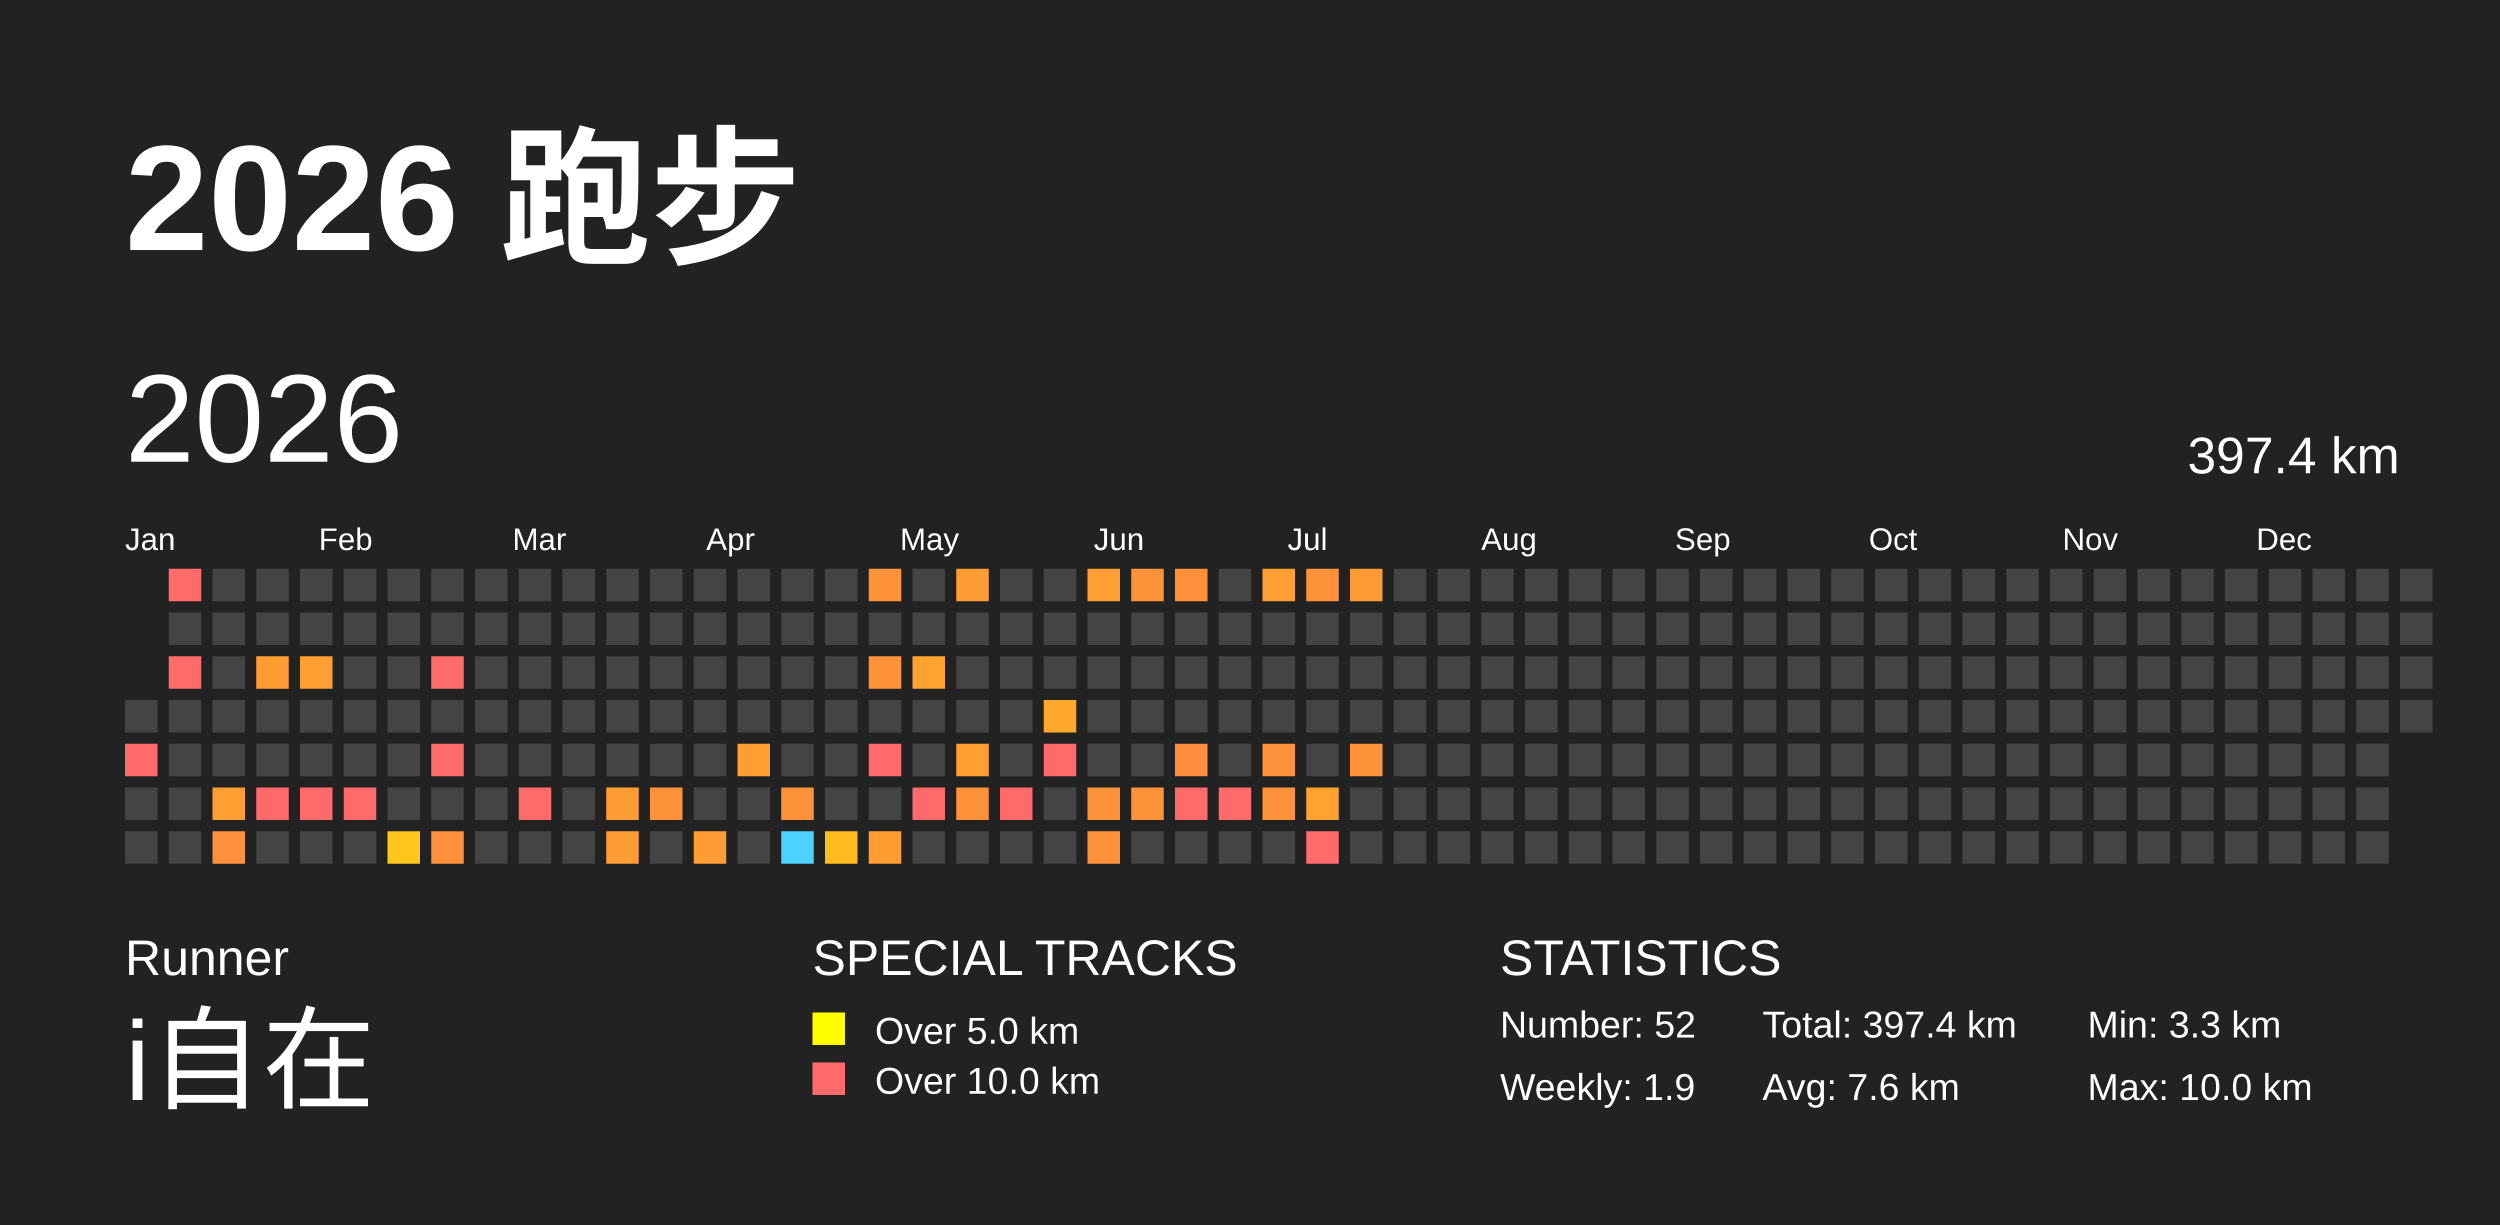
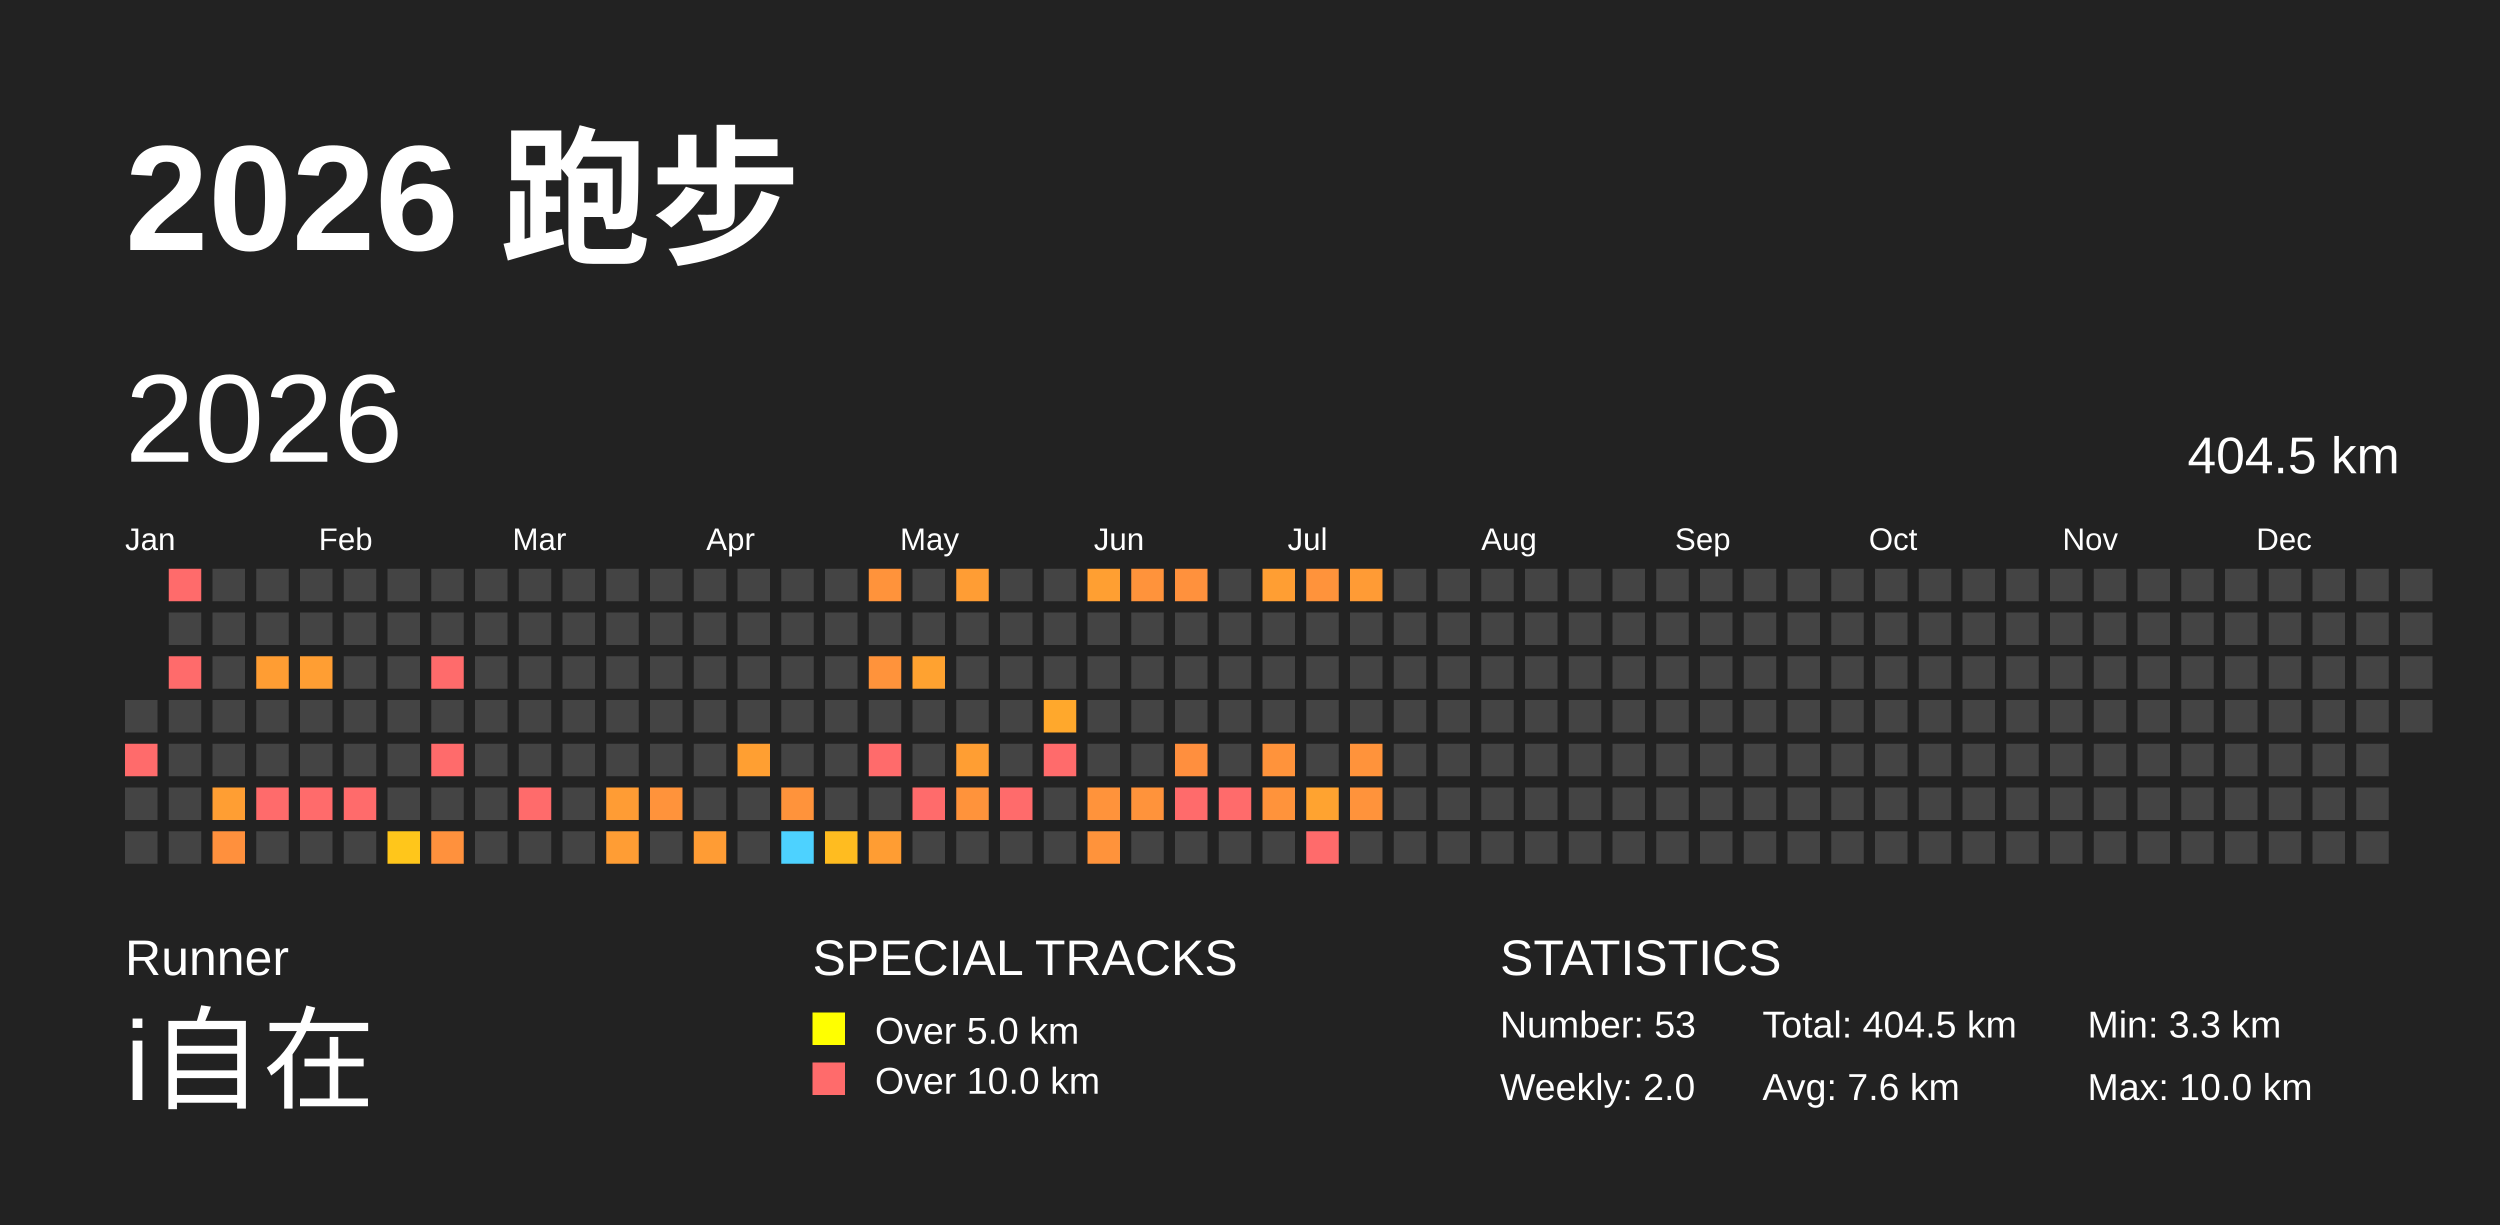
<svg xmlns="http://www.w3.org/2000/svg" baseProfile="full" height="98mm" version="1.1" viewBox="0,0,200,98" width="200mm">
  <defs />
  <rect fill="#222222" height="98" width="200" x="0" y="0" />
  <text fill="#FFFFFF" style="font-size:12px; font-family:Arial; font-weight:bold;" x="10" y="20">2026 跑步</text>
  <text fill="#FFFFFF" style="font-size:4px; font-family:Arial" x="10" y="78">Runner</text>
  <text fill="#FFFFFF" style="font-size:9px; font-family:Arial" x="10" y="88">i自在</text>
  <text fill="#FFFFFF" style="font-size:4px; font-family:Arial" x="65" y="78">SPECIAL TRACKS</text>
  <rect fill="#FFFF00" height="2.6" width="2.6" x="65" y="81" />
  <text fill="#FFFFFF" style="font-size:3px; font-family:Arial" x="70" y="83.5">Over 5.0 km</text>
  <rect fill="#FF6B6B" height="2.6" width="2.6" x="65" y="85" />
  <text fill="#FFFFFF" style="font-size:3px; font-family:Arial" x="70" y="87.5">Over 10.0 km</text>
  <text fill="#FFFFFF" style="font-size:4px; font-family:Arial" x="120" y="78">STATISTICS</text>
-   <text fill="#FFFFFF" style="font-size:3px; font-family:Arial" x="120" y="83">Number: 52</text>
-   <text fill="#FFFFFF" style="font-size:3px; font-family:Arial" x="120" y="88">Weekly: 1.9</text>
-   <text fill="#FFFFFF" style="font-size:3px; font-family:Arial" x="141" y="83">Total: 397.4 km</text>
+   <text fill="#FFFFFF" style="font-size:3px; font-family:Arial" x="120" y="83">Number: 53</text>
+   <text fill="#FFFFFF" style="font-size:3px; font-family:Arial" x="120" y="88">Weekly: 2.0</text>
+   <text fill="#FFFFFF" style="font-size:3px; font-family:Arial" x="141" y="83">Total: 404.5 km</text>
  <text fill="#FFFFFF" style="font-size:3px; font-family:Arial" x="141" y="88">Avg: 7.6 km</text>
  <text fill="#FFFFFF" style="font-size:3px; font-family:Arial" x="167" y="83">Min: 3.3 km</text>
  <text fill="#FFFFFF" style="font-size:3px; font-family:Arial" x="167" y="88">Max: 10.0 km</text>
  <text dominant-baseline="hanging" fill="#FFFFFF" style="font-size:10.0px; font-family:Arial;" x="10" y="30">2026</text>
-   <text dominant-baseline="hanging" fill="#FFFFFF" style="font-size:4.125px; font-family:Arial;" x="175" y="35">397.4 km</text>
+   <text dominant-baseline="hanging" fill="#FFFFFF" style="font-size:4.125px; font-family:Arial;" x="175" y="35">404.5 km</text>
  <text fill="#FFFFFF" style="font-size:2.5px; font-family:Arial" x="10.0" y="44">Jan</text>
  <text fill="#FFFFFF" style="font-size:2.5px; font-family:Arial" x="25.5" y="44">Feb</text>
  <text fill="#FFFFFF" style="font-size:2.5px; font-family:Arial" x="41.0" y="44">Mar</text>
  <text fill="#FFFFFF" style="font-size:2.5px; font-family:Arial" x="56.5" y="44">Apr</text>
  <text fill="#FFFFFF" style="font-size:2.5px; font-family:Arial" x="72.0" y="44">May</text>
  <text fill="#FFFFFF" style="font-size:2.5px; font-family:Arial" x="87.5" y="44">Jun</text>
  <text fill="#FFFFFF" style="font-size:2.5px; font-family:Arial" x="103.0" y="44">Jul</text>
  <text fill="#FFFFFF" style="font-size:2.5px; font-family:Arial" x="118.5" y="44">Aug</text>
  <text fill="#FFFFFF" style="font-size:2.5px; font-family:Arial" x="134.0" y="44">Sep</text>
  <text fill="#FFFFFF" style="font-size:2.5px; font-family:Arial" x="149.5" y="44">Oct</text>
  <text fill="#FFFFFF" style="font-size:2.5px; font-family:Arial" x="165.0" y="44">Nov</text>
  <text fill="#FFFFFF" style="font-size:2.5px; font-family:Arial" x="180.5" y="44">Dec</text>
  <rect fill="#444444" height="2.6" width="2.6" x="10.0" y="56.0" />
  <rect fill="#FF6B6B" height="2.6" width="2.6" x="10.0" y="59.5" />
  <rect fill="#444444" height="2.6" width="2.6" x="10.0" y="63.0" />
  <rect fill="#444444" height="2.6" width="2.6" x="10.0" y="66.5" />
  <rect fill="#FF6B6B" height="2.6" width="2.6" x="13.5" y="45.5" />
  <rect fill="#444444" height="2.6" width="2.6" x="13.5" y="49.0" />
  <rect fill="#FF6B6B" height="2.6" width="2.6" x="13.5" y="52.5" />
  <rect fill="#444444" height="2.6" width="2.6" x="13.5" y="56.0" />
  <rect fill="#444444" height="2.6" width="2.6" x="13.5" y="59.5" />
  <rect fill="#444444" height="2.6" width="2.6" x="13.5" y="63.0" />
  <rect fill="#444444" height="2.6" width="2.6" x="13.5" y="66.5" />
  <rect fill="#444444" height="2.6" width="2.6" x="17.0" y="45.5" />
  <rect fill="#444444" height="2.6" width="2.6" x="17.0" y="49.0" />
  <rect fill="#444444" height="2.6" width="2.6" x="17.0" y="52.5" />
  <rect fill="#444444" height="2.6" width="2.6" x="17.0" y="56.0" />
  <rect fill="#444444" height="2.6" width="2.6" x="17.0" y="59.5" />
  <rect fill="#ff9e33" height="2.6" width="2.6" x="17.0" y="63.0" />
  <rect fill="#ff903d" height="2.6" width="2.6" x="17.0" y="66.5" />
  <rect fill="#444444" height="2.6" width="2.6" x="20.5" y="45.5" />
  <rect fill="#444444" height="2.6" width="2.6" x="20.5" y="49.0" />
  <rect fill="#ff9d33" height="2.6" width="2.6" x="20.5" y="52.5" />
  <rect fill="#444444" height="2.6" width="2.6" x="20.5" y="56.0" />
  <rect fill="#444444" height="2.6" width="2.6" x="20.5" y="59.5" />
  <rect fill="#FF6B6B" height="2.6" width="2.6" x="20.5" y="63.0" />
  <rect fill="#444444" height="2.6" width="2.6" x="20.5" y="66.5" />
  <rect fill="#444444" height="2.6" width="2.6" x="24.0" y="45.5" />
  <rect fill="#444444" height="2.6" width="2.6" x="24.0" y="49.0" />
  <rect fill="#ff9e33" height="2.6" width="2.6" x="24.0" y="52.5" />
  <rect fill="#444444" height="2.6" width="2.6" x="24.0" y="56.0" />
  <rect fill="#444444" height="2.6" width="2.6" x="24.0" y="59.5" />
  <rect fill="#FF6B6B" height="2.6" width="2.6" x="24.0" y="63.0" />
  <rect fill="#444444" height="2.6" width="2.6" x="24.0" y="66.5" />
  <rect fill="#444444" height="2.6" width="2.6" x="27.5" y="45.5" />
  <rect fill="#444444" height="2.6" width="2.6" x="27.5" y="49.0" />
  <rect fill="#444444" height="2.6" width="2.6" x="27.5" y="52.5" />
  <rect fill="#444444" height="2.6" width="2.6" x="27.5" y="56.0" />
  <rect fill="#444444" height="2.6" width="2.6" x="27.5" y="59.5" />
  <rect fill="#FF6B6B" height="2.6" width="2.6" x="27.5" y="63.0" />
  <rect fill="#444444" height="2.6" width="2.6" x="27.5" y="66.5" />
  <rect fill="#444444" height="2.6" width="2.6" x="31.0" y="45.5" />
  <rect fill="#444444" height="2.6" width="2.6" x="31.0" y="49.0" />
  <rect fill="#444444" height="2.6" width="2.6" x="31.0" y="52.5" />
  <rect fill="#444444" height="2.6" width="2.6" x="31.0" y="56.0" />
  <rect fill="#444444" height="2.6" width="2.6" x="31.0" y="59.5" />
  <rect fill="#444444" height="2.6" width="2.6" x="31.0" y="63.0" />
  <rect fill="#ffc61b" height="2.6" width="2.6" x="31.0" y="66.5" />
  <rect fill="#444444" height="2.6" width="2.6" x="34.5" y="45.5" />
  <rect fill="#444444" height="2.6" width="2.6" x="34.5" y="49.0" />
  <rect fill="#FF6B6B" height="2.6" width="2.6" x="34.5" y="52.5" />
  <rect fill="#444444" height="2.6" width="2.6" x="34.5" y="56.0" />
  <rect fill="#FF6B6B" height="2.6" width="2.6" x="34.5" y="59.5" />
  <rect fill="#444444" height="2.6" width="2.6" x="34.5" y="63.0" />
  <rect fill="#ff913d" height="2.6" width="2.6" x="34.5" y="66.5" />
  <rect fill="#444444" height="2.6" width="2.6" x="38.0" y="45.5" />
  <rect fill="#444444" height="2.6" width="2.6" x="38.0" y="49.0" />
  <rect fill="#444444" height="2.6" width="2.6" x="38.0" y="52.5" />
  <rect fill="#444444" height="2.6" width="2.6" x="38.0" y="56.0" />
  <rect fill="#444444" height="2.6" width="2.6" x="38.0" y="59.5" />
  <rect fill="#444444" height="2.6" width="2.6" x="38.0" y="63.0" />
  <rect fill="#444444" height="2.6" width="2.6" x="38.0" y="66.5" />
  <rect fill="#444444" height="2.6" width="2.6" x="41.5" y="45.5" />
  <rect fill="#444444" height="2.6" width="2.6" x="41.5" y="49.0" />
  <rect fill="#444444" height="2.6" width="2.6" x="41.5" y="52.5" />
  <rect fill="#444444" height="2.6" width="2.6" x="41.5" y="56.0" />
  <rect fill="#444444" height="2.6" width="2.6" x="41.5" y="59.5" />
  <rect fill="#FF6B6B" height="2.6" width="2.6" x="41.5" y="63.0" />
  <rect fill="#444444" height="2.6" width="2.6" x="41.5" y="66.5" />
  <rect fill="#444444" height="2.6" width="2.6" x="45.0" y="45.5" />
  <rect fill="#444444" height="2.6" width="2.6" x="45.0" y="49.0" />
  <rect fill="#444444" height="2.6" width="2.6" x="45.0" y="52.5" />
  <rect fill="#444444" height="2.6" width="2.6" x="45.0" y="56.0" />
  <rect fill="#444444" height="2.6" width="2.6" x="45.0" y="59.5" />
  <rect fill="#444444" height="2.6" width="2.6" x="45.0" y="63.0" />
  <rect fill="#444444" height="2.6" width="2.6" x="45.0" y="66.5" />
  <rect fill="#444444" height="2.6" width="2.6" x="48.5" y="45.5" />
  <rect fill="#444444" height="2.6" width="2.6" x="48.5" y="49.0" />
  <rect fill="#444444" height="2.6" width="2.6" x="48.5" y="52.5" />
  <rect fill="#444444" height="2.6" width="2.6" x="48.5" y="56.0" />
  <rect fill="#444444" height="2.6" width="2.6" x="48.5" y="59.5" />
  <rect fill="#ff9c34" height="2.6" width="2.6" x="48.5" y="63.0" />
  <rect fill="#ff9d34" height="2.6" width="2.6" x="48.5" y="66.5" />
  <rect fill="#444444" height="2.6" width="2.6" x="52.0" y="45.5" />
  <rect fill="#444444" height="2.6" width="2.6" x="52.0" y="49.0" />
  <rect fill="#444444" height="2.6" width="2.6" x="52.0" y="52.5" />
  <rect fill="#444444" height="2.6" width="2.6" x="52.0" y="56.0" />
  <rect fill="#444444" height="2.6" width="2.6" x="52.0" y="59.5" />
  <rect fill="#ff933b" height="2.6" width="2.6" x="52.0" y="63.0" />
  <rect fill="#444444" height="2.6" width="2.6" x="52.0" y="66.5" />
  <rect fill="#444444" height="2.6" width="2.6" x="55.5" y="45.5" />
  <rect fill="#444444" height="2.6" width="2.6" x="55.5" y="49.0" />
  <rect fill="#444444" height="2.6" width="2.6" x="55.5" y="52.5" />
  <rect fill="#444444" height="2.6" width="2.6" x="55.5" y="56.0" />
  <rect fill="#444444" height="2.6" width="2.6" x="55.5" y="59.5" />
  <rect fill="#444444" height="2.6" width="2.6" x="55.5" y="63.0" />
  <rect fill="#ff9c34" height="2.6" width="2.6" x="55.5" y="66.5" />
  <rect fill="#444444" height="2.6" width="2.6" x="59.0" y="45.5" />
  <rect fill="#444444" height="2.6" width="2.6" x="59.0" y="49.0" />
  <rect fill="#444444" height="2.6" width="2.6" x="59.0" y="52.5" />
  <rect fill="#444444" height="2.6" width="2.6" x="59.0" y="56.0" />
  <rect fill="#ff9f32" height="2.6" width="2.6" x="59.0" y="59.5" />
  <rect fill="#444444" height="2.6" width="2.6" x="59.0" y="63.0" />
  <rect fill="#444444" height="2.6" width="2.6" x="59.0" y="66.5" />
  <rect fill="#444444" height="2.6" width="2.6" x="62.5" y="45.5" />
  <rect fill="#444444" height="2.6" width="2.6" x="62.5" y="49.0" />
  <rect fill="#444444" height="2.6" width="2.6" x="62.5" y="52.5" />
  <rect fill="#444444" height="2.6" width="2.6" x="62.5" y="56.0" />
  <rect fill="#444444" height="2.6" width="2.6" x="62.5" y="59.5" />
  <rect fill="#ff933b" height="2.6" width="2.6" x="62.5" y="63.0" />
  <rect fill="#4dd2ff" height="2.6" width="2.6" x="62.5" y="66.5" />
  <rect fill="#444444" height="2.6" width="2.6" x="66.0" y="45.5" />
  <rect fill="#444444" height="2.6" width="2.6" x="66.0" y="49.0" />
  <rect fill="#444444" height="2.6" width="2.6" x="66.0" y="52.5" />
  <rect fill="#444444" height="2.6" width="2.6" x="66.0" y="56.0" />
  <rect fill="#444444" height="2.6" width="2.6" x="66.0" y="59.5" />
  <rect fill="#444444" height="2.6" width="2.6" x="66.0" y="63.0" />
  <rect fill="#ffbc20" height="2.6" width="2.6" x="66.0" y="66.5" />
  <rect fill="#ff933b" height="2.6" width="2.6" x="69.5" y="45.5" />
  <rect fill="#444444" height="2.6" width="2.6" x="69.5" y="49.0" />
  <rect fill="#ff933b" height="2.6" width="2.6" x="69.5" y="52.5" />
  <rect fill="#444444" height="2.6" width="2.6" x="69.5" y="56.0" />
  <rect fill="#FF6B6B" height="2.6" width="2.6" x="69.5" y="59.5" />
  <rect fill="#444444" height="2.6" width="2.6" x="69.5" y="63.0" />
  <rect fill="#ff9d33" height="2.6" width="2.6" x="69.5" y="66.5" />
  <rect fill="#444444" height="2.6" width="2.6" x="73.0" y="45.5" />
  <rect fill="#444444" height="2.6" width="2.6" x="73.0" y="49.0" />
  <rect fill="#ffa230" height="2.6" width="2.6" x="73.0" y="52.5" />
  <rect fill="#444444" height="2.6" width="2.6" x="73.0" y="56.0" />
  <rect fill="#444444" height="2.6" width="2.6" x="73.0" y="59.5" />
  <rect fill="#FF6B6B" height="2.6" width="2.6" x="73.0" y="63.0" />
  <rect fill="#444444" height="2.6" width="2.6" x="73.0" y="66.5" />
  <rect fill="#ff9d34" height="2.6" width="2.6" x="76.5" y="45.5" />
  <rect fill="#444444" height="2.6" width="2.6" x="76.5" y="49.0" />
  <rect fill="#444444" height="2.6" width="2.6" x="76.5" y="52.5" />
  <rect fill="#444444" height="2.6" width="2.6" x="76.5" y="56.0" />
  <rect fill="#ff9e33" height="2.6" width="2.6" x="76.5" y="59.5" />
  <rect fill="#ff933b" height="2.6" width="2.6" x="76.5" y="63.0" />
  <rect fill="#444444" height="2.6" width="2.6" x="76.5" y="66.5" />
  <rect fill="#444444" height="2.6" width="2.6" x="80.0" y="45.5" />
  <rect fill="#444444" height="2.6" width="2.6" x="80.0" y="49.0" />
  <rect fill="#444444" height="2.6" width="2.6" x="80.0" y="52.5" />
  <rect fill="#444444" height="2.6" width="2.6" x="80.0" y="56.0" />
  <rect fill="#444444" height="2.6" width="2.6" x="80.0" y="59.5" />
  <rect fill="#FF6B6B" height="2.6" width="2.6" x="80.0" y="63.0" />
  <rect fill="#444444" height="2.6" width="2.6" x="80.0" y="66.5" />
  <rect fill="#444444" height="2.6" width="2.6" x="83.5" y="45.5" />
  <rect fill="#444444" height="2.6" width="2.6" x="83.5" y="49.0" />
  <rect fill="#444444" height="2.6" width="2.6" x="83.5" y="52.5" />
  <rect fill="#ffa82c" height="2.6" width="2.6" x="83.5" y="56.0" />
  <rect fill="#FF6B6B" height="2.6" width="2.6" x="83.5" y="59.5" />
  <rect fill="#444444" height="2.6" width="2.6" x="83.5" y="63.0" />
  <rect fill="#444444" height="2.6" width="2.6" x="83.5" y="66.5" />
  <rect fill="#ff9f32" height="2.6" width="2.6" x="87.0" y="45.5" />
  <rect fill="#444444" height="2.6" width="2.6" x="87.0" y="49.0" />
  <rect fill="#444444" height="2.6" width="2.6" x="87.0" y="52.5" />
  <rect fill="#444444" height="2.6" width="2.6" x="87.0" y="56.0" />
  <rect fill="#444444" height="2.6" width="2.6" x="87.0" y="59.5" />
  <rect fill="#ff933b" height="2.6" width="2.6" x="87.0" y="63.0" />
  <rect fill="#ff933b" height="2.6" width="2.6" x="87.0" y="66.5" />
  <rect fill="#ff933b" height="2.6" width="2.6" x="90.5" y="45.5" />
  <rect fill="#444444" height="2.6" width="2.6" x="90.5" y="49.0" />
  <rect fill="#444444" height="2.6" width="2.6" x="90.5" y="52.5" />
  <rect fill="#444444" height="2.6" width="2.6" x="90.5" y="56.0" />
  <rect fill="#444444" height="2.6" width="2.6" x="90.5" y="59.5" />
  <rect fill="#ff933b" height="2.6" width="2.6" x="90.5" y="63.0" />
  <rect fill="#444444" height="2.6" width="2.6" x="90.5" y="66.5" />
  <rect fill="#ff913d" height="2.6" width="2.6" x="94.0" y="45.5" />
  <rect fill="#444444" height="2.6" width="2.6" x="94.0" y="49.0" />
  <rect fill="#444444" height="2.6" width="2.6" x="94.0" y="52.5" />
  <rect fill="#444444" height="2.6" width="2.6" x="94.0" y="56.0" />
  <rect fill="#ff8f3e" height="2.6" width="2.6" x="94.0" y="59.5" />
  <rect fill="#FF6B6B" height="2.6" width="2.6" x="94.0" y="63.0" />
  <rect fill="#444444" height="2.6" width="2.6" x="94.0" y="66.5" />
  <rect fill="#444444" height="2.6" width="2.6" x="97.5" y="45.5" />
  <rect fill="#444444" height="2.6" width="2.6" x="97.5" y="49.0" />
  <rect fill="#444444" height="2.6" width="2.6" x="97.5" y="52.5" />
  <rect fill="#444444" height="2.6" width="2.6" x="97.5" y="56.0" />
  <rect fill="#444444" height="2.6" width="2.6" x="97.5" y="59.5" />
  <rect fill="#FF6B6B" height="2.6" width="2.6" x="97.5" y="63.0" />
  <rect fill="#444444" height="2.6" width="2.6" x="97.5" y="66.5" />
  <rect fill="#ff9e33" height="2.6" width="2.6" x="101.0" y="45.5" />
  <rect fill="#444444" height="2.6" width="2.6" x="101.0" y="49.0" />
  <rect fill="#444444" height="2.6" width="2.6" x="101.0" y="52.5" />
  <rect fill="#444444" height="2.6" width="2.6" x="101.0" y="56.0" />
  <rect fill="#ff933b" height="2.6" width="2.6" x="101.0" y="59.5" />
  <rect fill="#ff933b" height="2.6" width="2.6" x="101.0" y="63.0" />
  <rect fill="#444444" height="2.6" width="2.6" x="101.0" y="66.5" />
  <rect fill="#ff933b" height="2.6" width="2.6" x="104.5" y="45.5" />
  <rect fill="#444444" height="2.6" width="2.6" x="104.5" y="49.0" />
  <rect fill="#444444" height="2.6" width="2.6" x="104.5" y="52.5" />
  <rect fill="#444444" height="2.6" width="2.6" x="104.5" y="56.0" />
  <rect fill="#444444" height="2.6" width="2.6" x="104.5" y="59.5" />
  <rect fill="#ffa330" height="2.6" width="2.6" x="104.5" y="63.0" />
  <rect fill="#FF6B6B" height="2.6" width="2.6" x="104.5" y="66.5" />
  <rect fill="#ff9b35" height="2.6" width="2.6" x="108.0" y="45.5" />
  <rect fill="#444444" height="2.6" width="2.6" x="108.0" y="49.0" />
  <rect fill="#444444" height="2.6" width="2.6" x="108.0" y="52.5" />
  <rect fill="#444444" height="2.6" width="2.6" x="108.0" y="56.0" />
  <rect fill="#ff933b" height="2.6" width="2.6" x="108.0" y="59.5" />
-   <rect fill="#444444" height="2.6" width="2.6" x="108.0" y="63.0" />
+   <rect fill="#ff933b" height="2.6" width="2.6" x="108.0" y="63.0" />
  <rect fill="#444444" height="2.6" width="2.6" x="108.0" y="66.5" />
  <rect fill="#444444" height="2.6" width="2.6" x="111.5" y="45.5" />
  <rect fill="#444444" height="2.6" width="2.6" x="111.5" y="49.0" />
  <rect fill="#444444" height="2.6" width="2.6" x="111.5" y="52.5" />
  <rect fill="#444444" height="2.6" width="2.6" x="111.5" y="56.0" />
  <rect fill="#444444" height="2.6" width="2.6" x="111.5" y="59.5" />
  <rect fill="#444444" height="2.6" width="2.6" x="111.5" y="63.0" />
  <rect fill="#444444" height="2.6" width="2.6" x="111.5" y="66.5" />
  <rect fill="#444444" height="2.6" width="2.6" x="115.0" y="45.5" />
  <rect fill="#444444" height="2.6" width="2.6" x="115.0" y="49.0" />
  <rect fill="#444444" height="2.6" width="2.6" x="115.0" y="52.5" />
  <rect fill="#444444" height="2.6" width="2.6" x="115.0" y="56.0" />
  <rect fill="#444444" height="2.6" width="2.6" x="115.0" y="59.5" />
  <rect fill="#444444" height="2.6" width="2.6" x="115.0" y="63.0" />
  <rect fill="#444444" height="2.6" width="2.6" x="115.0" y="66.5" />
  <rect fill="#444444" height="2.6" width="2.6" x="118.5" y="45.5" />
  <rect fill="#444444" height="2.6" width="2.6" x="118.5" y="49.0" />
  <rect fill="#444444" height="2.6" width="2.6" x="118.5" y="52.5" />
  <rect fill="#444444" height="2.6" width="2.6" x="118.5" y="56.0" />
  <rect fill="#444444" height="2.6" width="2.6" x="118.5" y="59.5" />
  <rect fill="#444444" height="2.6" width="2.6" x="118.5" y="63.0" />
  <rect fill="#444444" height="2.6" width="2.6" x="118.5" y="66.5" />
  <rect fill="#444444" height="2.6" width="2.6" x="122.0" y="45.5" />
  <rect fill="#444444" height="2.6" width="2.6" x="122.0" y="49.0" />
  <rect fill="#444444" height="2.6" width="2.6" x="122.0" y="52.5" />
  <rect fill="#444444" height="2.6" width="2.6" x="122.0" y="56.0" />
  <rect fill="#444444" height="2.6" width="2.6" x="122.0" y="59.5" />
  <rect fill="#444444" height="2.6" width="2.6" x="122.0" y="63.0" />
  <rect fill="#444444" height="2.6" width="2.6" x="122.0" y="66.5" />
  <rect fill="#444444" height="2.6" width="2.6" x="125.5" y="45.5" />
  <rect fill="#444444" height="2.6" width="2.6" x="125.5" y="49.0" />
  <rect fill="#444444" height="2.6" width="2.6" x="125.5" y="52.5" />
  <rect fill="#444444" height="2.6" width="2.6" x="125.5" y="56.0" />
  <rect fill="#444444" height="2.6" width="2.6" x="125.5" y="59.5" />
  <rect fill="#444444" height="2.6" width="2.6" x="125.5" y="63.0" />
  <rect fill="#444444" height="2.6" width="2.6" x="125.5" y="66.5" />
  <rect fill="#444444" height="2.6" width="2.6" x="129.0" y="45.5" />
  <rect fill="#444444" height="2.6" width="2.6" x="129.0" y="49.0" />
  <rect fill="#444444" height="2.6" width="2.6" x="129.0" y="52.5" />
  <rect fill="#444444" height="2.6" width="2.6" x="129.0" y="56.0" />
  <rect fill="#444444" height="2.6" width="2.6" x="129.0" y="59.5" />
  <rect fill="#444444" height="2.6" width="2.6" x="129.0" y="63.0" />
  <rect fill="#444444" height="2.6" width="2.6" x="129.0" y="66.5" />
  <rect fill="#444444" height="2.6" width="2.6" x="132.5" y="45.5" />
  <rect fill="#444444" height="2.6" width="2.6" x="132.5" y="49.0" />
  <rect fill="#444444" height="2.6" width="2.6" x="132.5" y="52.5" />
  <rect fill="#444444" height="2.6" width="2.6" x="132.5" y="56.0" />
  <rect fill="#444444" height="2.6" width="2.6" x="132.5" y="59.5" />
  <rect fill="#444444" height="2.6" width="2.6" x="132.5" y="63.0" />
  <rect fill="#444444" height="2.6" width="2.6" x="132.5" y="66.5" />
  <rect fill="#444444" height="2.6" width="2.6" x="136.0" y="45.5" />
  <rect fill="#444444" height="2.6" width="2.6" x="136.0" y="49.0" />
  <rect fill="#444444" height="2.6" width="2.6" x="136.0" y="52.5" />
  <rect fill="#444444" height="2.6" width="2.6" x="136.0" y="56.0" />
  <rect fill="#444444" height="2.6" width="2.6" x="136.0" y="59.5" />
  <rect fill="#444444" height="2.6" width="2.6" x="136.0" y="63.0" />
  <rect fill="#444444" height="2.6" width="2.6" x="136.0" y="66.5" />
  <rect fill="#444444" height="2.6" width="2.6" x="139.5" y="45.5" />
  <rect fill="#444444" height="2.6" width="2.6" x="139.5" y="49.0" />
  <rect fill="#444444" height="2.6" width="2.6" x="139.5" y="52.5" />
  <rect fill="#444444" height="2.6" width="2.6" x="139.5" y="56.0" />
  <rect fill="#444444" height="2.6" width="2.6" x="139.5" y="59.5" />
  <rect fill="#444444" height="2.6" width="2.6" x="139.5" y="63.0" />
  <rect fill="#444444" height="2.6" width="2.6" x="139.5" y="66.5" />
  <rect fill="#444444" height="2.6" width="2.6" x="143.0" y="45.5" />
  <rect fill="#444444" height="2.6" width="2.6" x="143.0" y="49.0" />
  <rect fill="#444444" height="2.6" width="2.6" x="143.0" y="52.5" />
  <rect fill="#444444" height="2.6" width="2.6" x="143.0" y="56.0" />
  <rect fill="#444444" height="2.6" width="2.6" x="143.0" y="59.5" />
  <rect fill="#444444" height="2.6" width="2.6" x="143.0" y="63.0" />
  <rect fill="#444444" height="2.6" width="2.6" x="143.0" y="66.5" />
  <rect fill="#444444" height="2.6" width="2.6" x="146.5" y="45.5" />
  <rect fill="#444444" height="2.6" width="2.6" x="146.5" y="49.0" />
  <rect fill="#444444" height="2.6" width="2.6" x="146.5" y="52.5" />
  <rect fill="#444444" height="2.6" width="2.6" x="146.5" y="56.0" />
  <rect fill="#444444" height="2.6" width="2.6" x="146.5" y="59.5" />
  <rect fill="#444444" height="2.6" width="2.6" x="146.5" y="63.0" />
  <rect fill="#444444" height="2.6" width="2.6" x="146.5" y="66.5" />
  <rect fill="#444444" height="2.6" width="2.6" x="150.0" y="45.5" />
  <rect fill="#444444" height="2.6" width="2.6" x="150.0" y="49.0" />
  <rect fill="#444444" height="2.6" width="2.6" x="150.0" y="52.5" />
  <rect fill="#444444" height="2.6" width="2.6" x="150.0" y="56.0" />
  <rect fill="#444444" height="2.6" width="2.6" x="150.0" y="59.5" />
  <rect fill="#444444" height="2.6" width="2.6" x="150.0" y="63.0" />
  <rect fill="#444444" height="2.6" width="2.6" x="150.0" y="66.5" />
  <rect fill="#444444" height="2.6" width="2.6" x="153.5" y="45.5" />
  <rect fill="#444444" height="2.6" width="2.6" x="153.5" y="49.0" />
  <rect fill="#444444" height="2.6" width="2.6" x="153.5" y="52.5" />
  <rect fill="#444444" height="2.6" width="2.6" x="153.5" y="56.0" />
  <rect fill="#444444" height="2.6" width="2.6" x="153.5" y="59.5" />
  <rect fill="#444444" height="2.6" width="2.6" x="153.5" y="63.0" />
  <rect fill="#444444" height="2.6" width="2.6" x="153.5" y="66.5" />
  <rect fill="#444444" height="2.6" width="2.6" x="157.0" y="45.5" />
  <rect fill="#444444" height="2.6" width="2.6" x="157.0" y="49.0" />
  <rect fill="#444444" height="2.6" width="2.6" x="157.0" y="52.5" />
  <rect fill="#444444" height="2.6" width="2.6" x="157.0" y="56.0" />
  <rect fill="#444444" height="2.6" width="2.6" x="157.0" y="59.5" />
  <rect fill="#444444" height="2.6" width="2.6" x="157.0" y="63.0" />
  <rect fill="#444444" height="2.6" width="2.6" x="157.0" y="66.5" />
  <rect fill="#444444" height="2.6" width="2.6" x="160.5" y="45.5" />
  <rect fill="#444444" height="2.6" width="2.6" x="160.5" y="49.0" />
  <rect fill="#444444" height="2.6" width="2.6" x="160.5" y="52.5" />
  <rect fill="#444444" height="2.6" width="2.6" x="160.5" y="56.0" />
  <rect fill="#444444" height="2.6" width="2.6" x="160.5" y="59.5" />
  <rect fill="#444444" height="2.6" width="2.6" x="160.5" y="63.0" />
  <rect fill="#444444" height="2.6" width="2.6" x="160.5" y="66.5" />
  <rect fill="#444444" height="2.6" width="2.6" x="164.0" y="45.5" />
  <rect fill="#444444" height="2.6" width="2.6" x="164.0" y="49.0" />
  <rect fill="#444444" height="2.6" width="2.6" x="164.0" y="52.5" />
  <rect fill="#444444" height="2.6" width="2.6" x="164.0" y="56.0" />
  <rect fill="#444444" height="2.6" width="2.6" x="164.0" y="59.5" />
  <rect fill="#444444" height="2.6" width="2.6" x="164.0" y="63.0" />
  <rect fill="#444444" height="2.6" width="2.6" x="164.0" y="66.5" />
  <rect fill="#444444" height="2.6" width="2.6" x="167.5" y="45.5" />
  <rect fill="#444444" height="2.6" width="2.6" x="167.5" y="49.0" />
  <rect fill="#444444" height="2.6" width="2.6" x="167.5" y="52.5" />
  <rect fill="#444444" height="2.6" width="2.6" x="167.5" y="56.0" />
  <rect fill="#444444" height="2.6" width="2.6" x="167.5" y="59.5" />
  <rect fill="#444444" height="2.6" width="2.6" x="167.5" y="63.0" />
  <rect fill="#444444" height="2.6" width="2.6" x="167.5" y="66.5" />
  <rect fill="#444444" height="2.6" width="2.6" x="171.0" y="45.5" />
  <rect fill="#444444" height="2.6" width="2.6" x="171.0" y="49.0" />
  <rect fill="#444444" height="2.6" width="2.6" x="171.0" y="52.5" />
  <rect fill="#444444" height="2.6" width="2.6" x="171.0" y="56.0" />
  <rect fill="#444444" height="2.6" width="2.6" x="171.0" y="59.5" />
  <rect fill="#444444" height="2.6" width="2.6" x="171.0" y="63.0" />
  <rect fill="#444444" height="2.6" width="2.6" x="171.0" y="66.5" />
  <rect fill="#444444" height="2.6" width="2.6" x="174.5" y="45.5" />
  <rect fill="#444444" height="2.6" width="2.6" x="174.5" y="49.0" />
  <rect fill="#444444" height="2.6" width="2.6" x="174.5" y="52.5" />
  <rect fill="#444444" height="2.6" width="2.6" x="174.5" y="56.0" />
  <rect fill="#444444" height="2.6" width="2.6" x="174.5" y="59.5" />
  <rect fill="#444444" height="2.6" width="2.6" x="174.5" y="63.0" />
  <rect fill="#444444" height="2.6" width="2.6" x="174.5" y="66.5" />
  <rect fill="#444444" height="2.6" width="2.6" x="178.0" y="45.5" />
  <rect fill="#444444" height="2.6" width="2.6" x="178.0" y="49.0" />
  <rect fill="#444444" height="2.6" width="2.6" x="178.0" y="52.5" />
  <rect fill="#444444" height="2.6" width="2.6" x="178.0" y="56.0" />
  <rect fill="#444444" height="2.6" width="2.6" x="178.0" y="59.5" />
  <rect fill="#444444" height="2.6" width="2.6" x="178.0" y="63.0" />
  <rect fill="#444444" height="2.6" width="2.6" x="178.0" y="66.5" />
  <rect fill="#444444" height="2.6" width="2.6" x="181.5" y="45.5" />
  <rect fill="#444444" height="2.6" width="2.6" x="181.5" y="49.0" />
  <rect fill="#444444" height="2.6" width="2.6" x="181.5" y="52.5" />
  <rect fill="#444444" height="2.6" width="2.6" x="181.5" y="56.0" />
  <rect fill="#444444" height="2.6" width="2.6" x="181.5" y="59.5" />
  <rect fill="#444444" height="2.6" width="2.6" x="181.5" y="63.0" />
  <rect fill="#444444" height="2.6" width="2.6" x="181.5" y="66.5" />
  <rect fill="#444444" height="2.6" width="2.6" x="185.0" y="45.5" />
  <rect fill="#444444" height="2.6" width="2.6" x="185.0" y="49.0" />
  <rect fill="#444444" height="2.6" width="2.6" x="185.0" y="52.5" />
  <rect fill="#444444" height="2.6" width="2.6" x="185.0" y="56.0" />
  <rect fill="#444444" height="2.6" width="2.6" x="185.0" y="59.5" />
  <rect fill="#444444" height="2.6" width="2.6" x="185.0" y="63.0" />
  <rect fill="#444444" height="2.6" width="2.6" x="185.0" y="66.5" />
  <rect fill="#444444" height="2.6" width="2.6" x="188.5" y="45.5" />
  <rect fill="#444444" height="2.6" width="2.6" x="188.5" y="49.0" />
  <rect fill="#444444" height="2.6" width="2.6" x="188.5" y="52.5" />
  <rect fill="#444444" height="2.6" width="2.6" x="188.5" y="56.0" />
  <rect fill="#444444" height="2.6" width="2.6" x="188.5" y="59.5" />
  <rect fill="#444444" height="2.6" width="2.6" x="188.5" y="63.0" />
  <rect fill="#444444" height="2.6" width="2.6" x="188.5" y="66.5" />
  <rect fill="#444444" height="2.6" width="2.6" x="192.0" y="45.5" />
  <rect fill="#444444" height="2.6" width="2.6" x="192.0" y="49.0" />
  <rect fill="#444444" height="2.6" width="2.6" x="192.0" y="52.5" />
  <rect fill="#444444" height="2.6" width="2.6" x="192.0" y="56.0" />
</svg>
